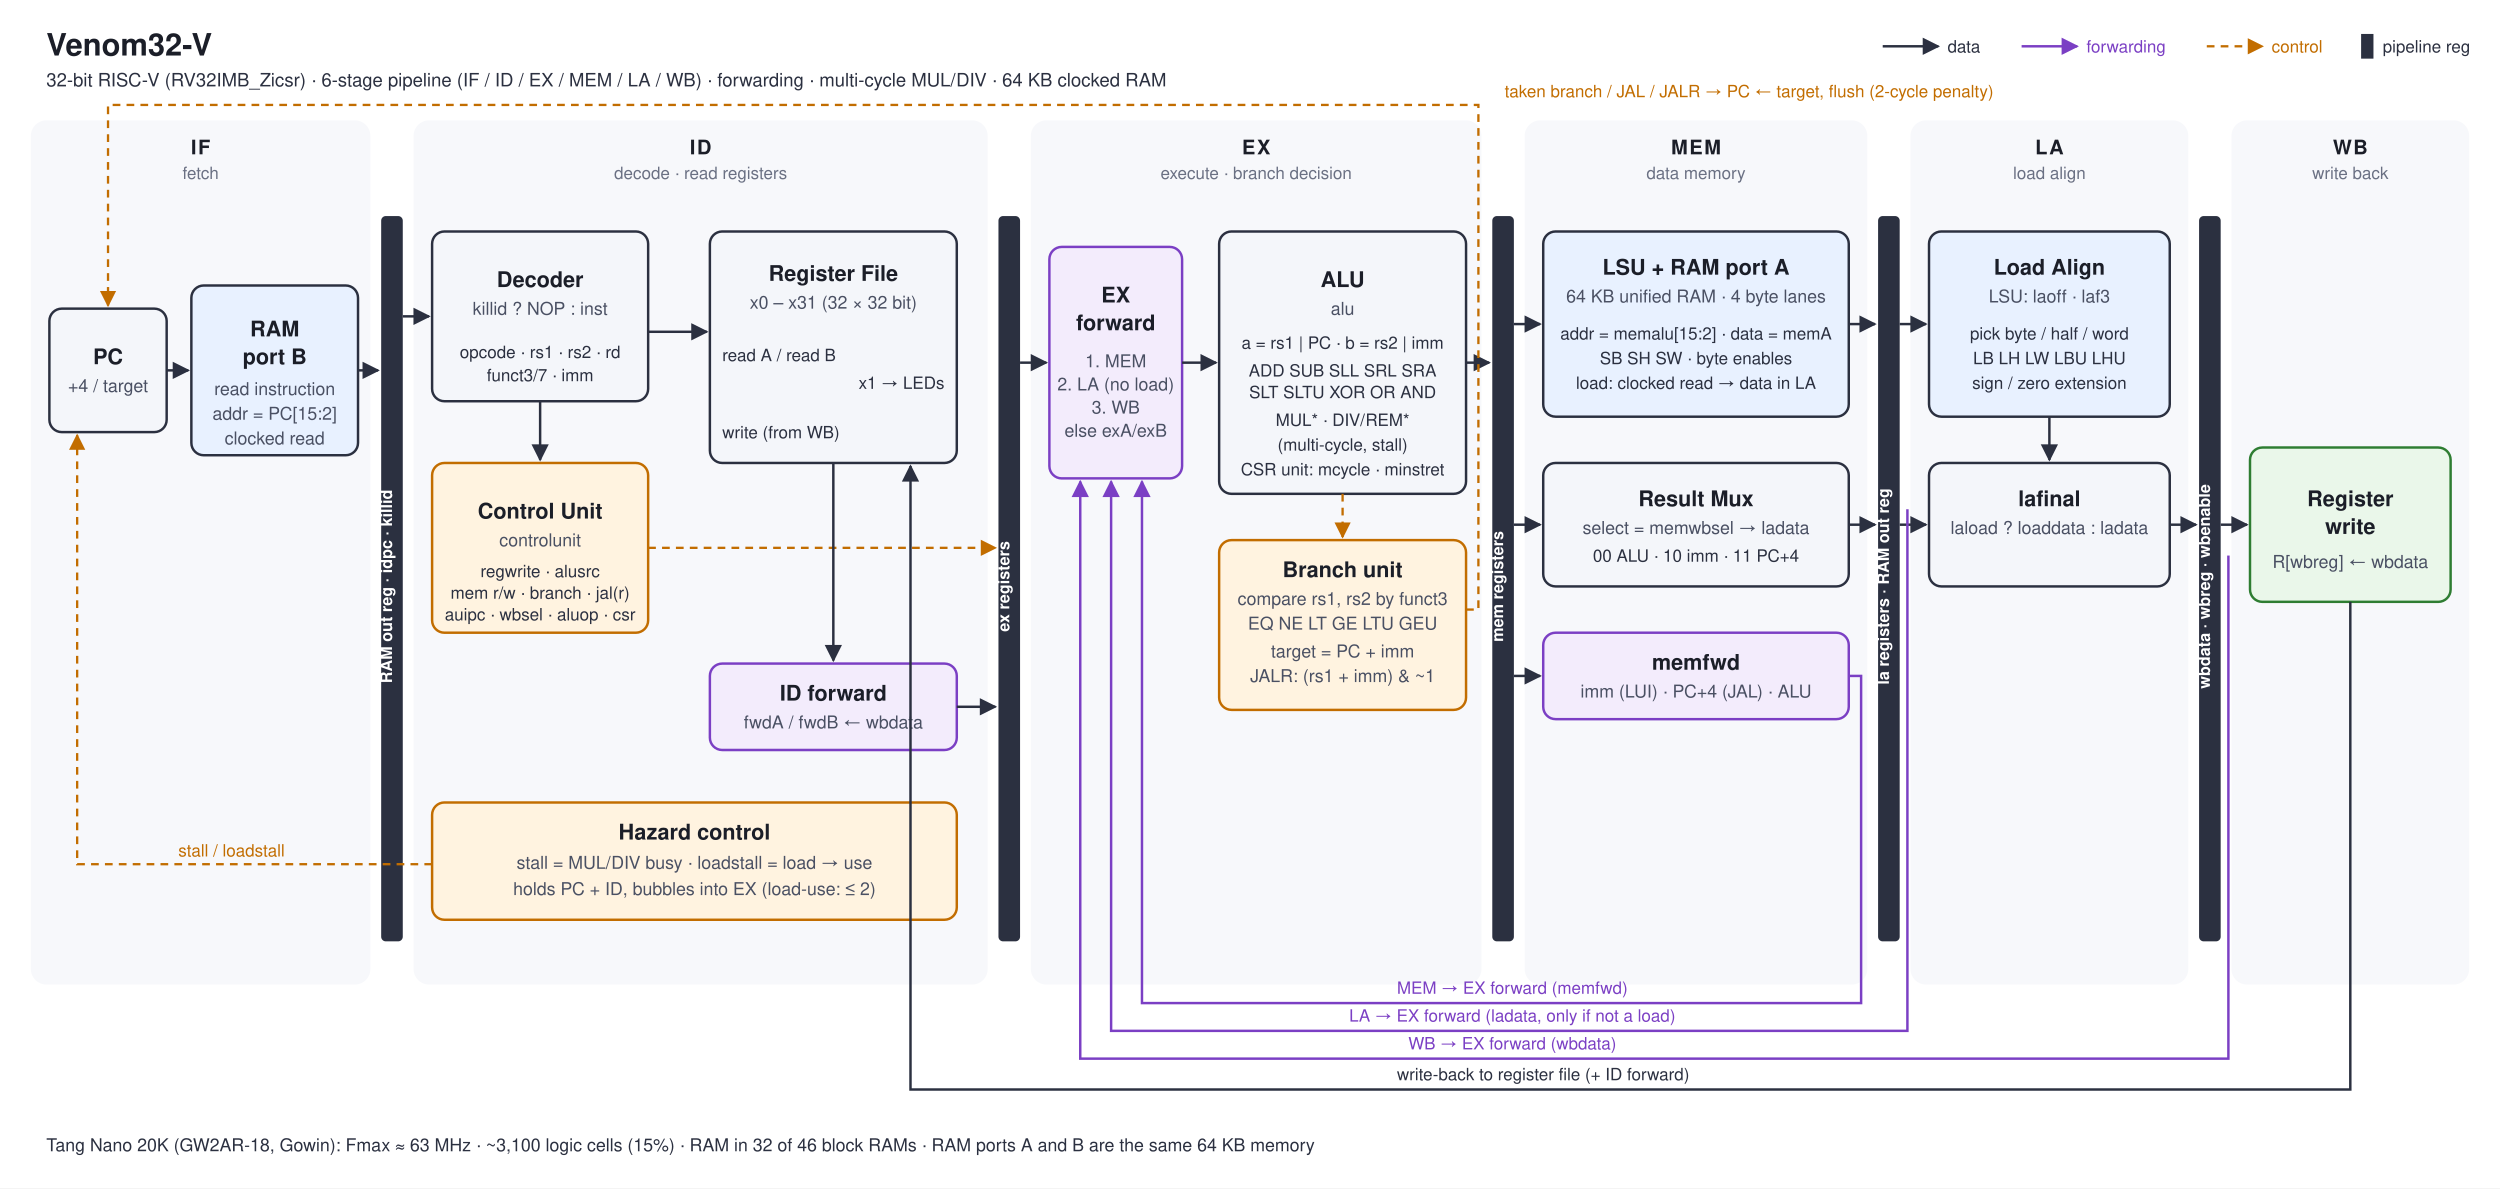
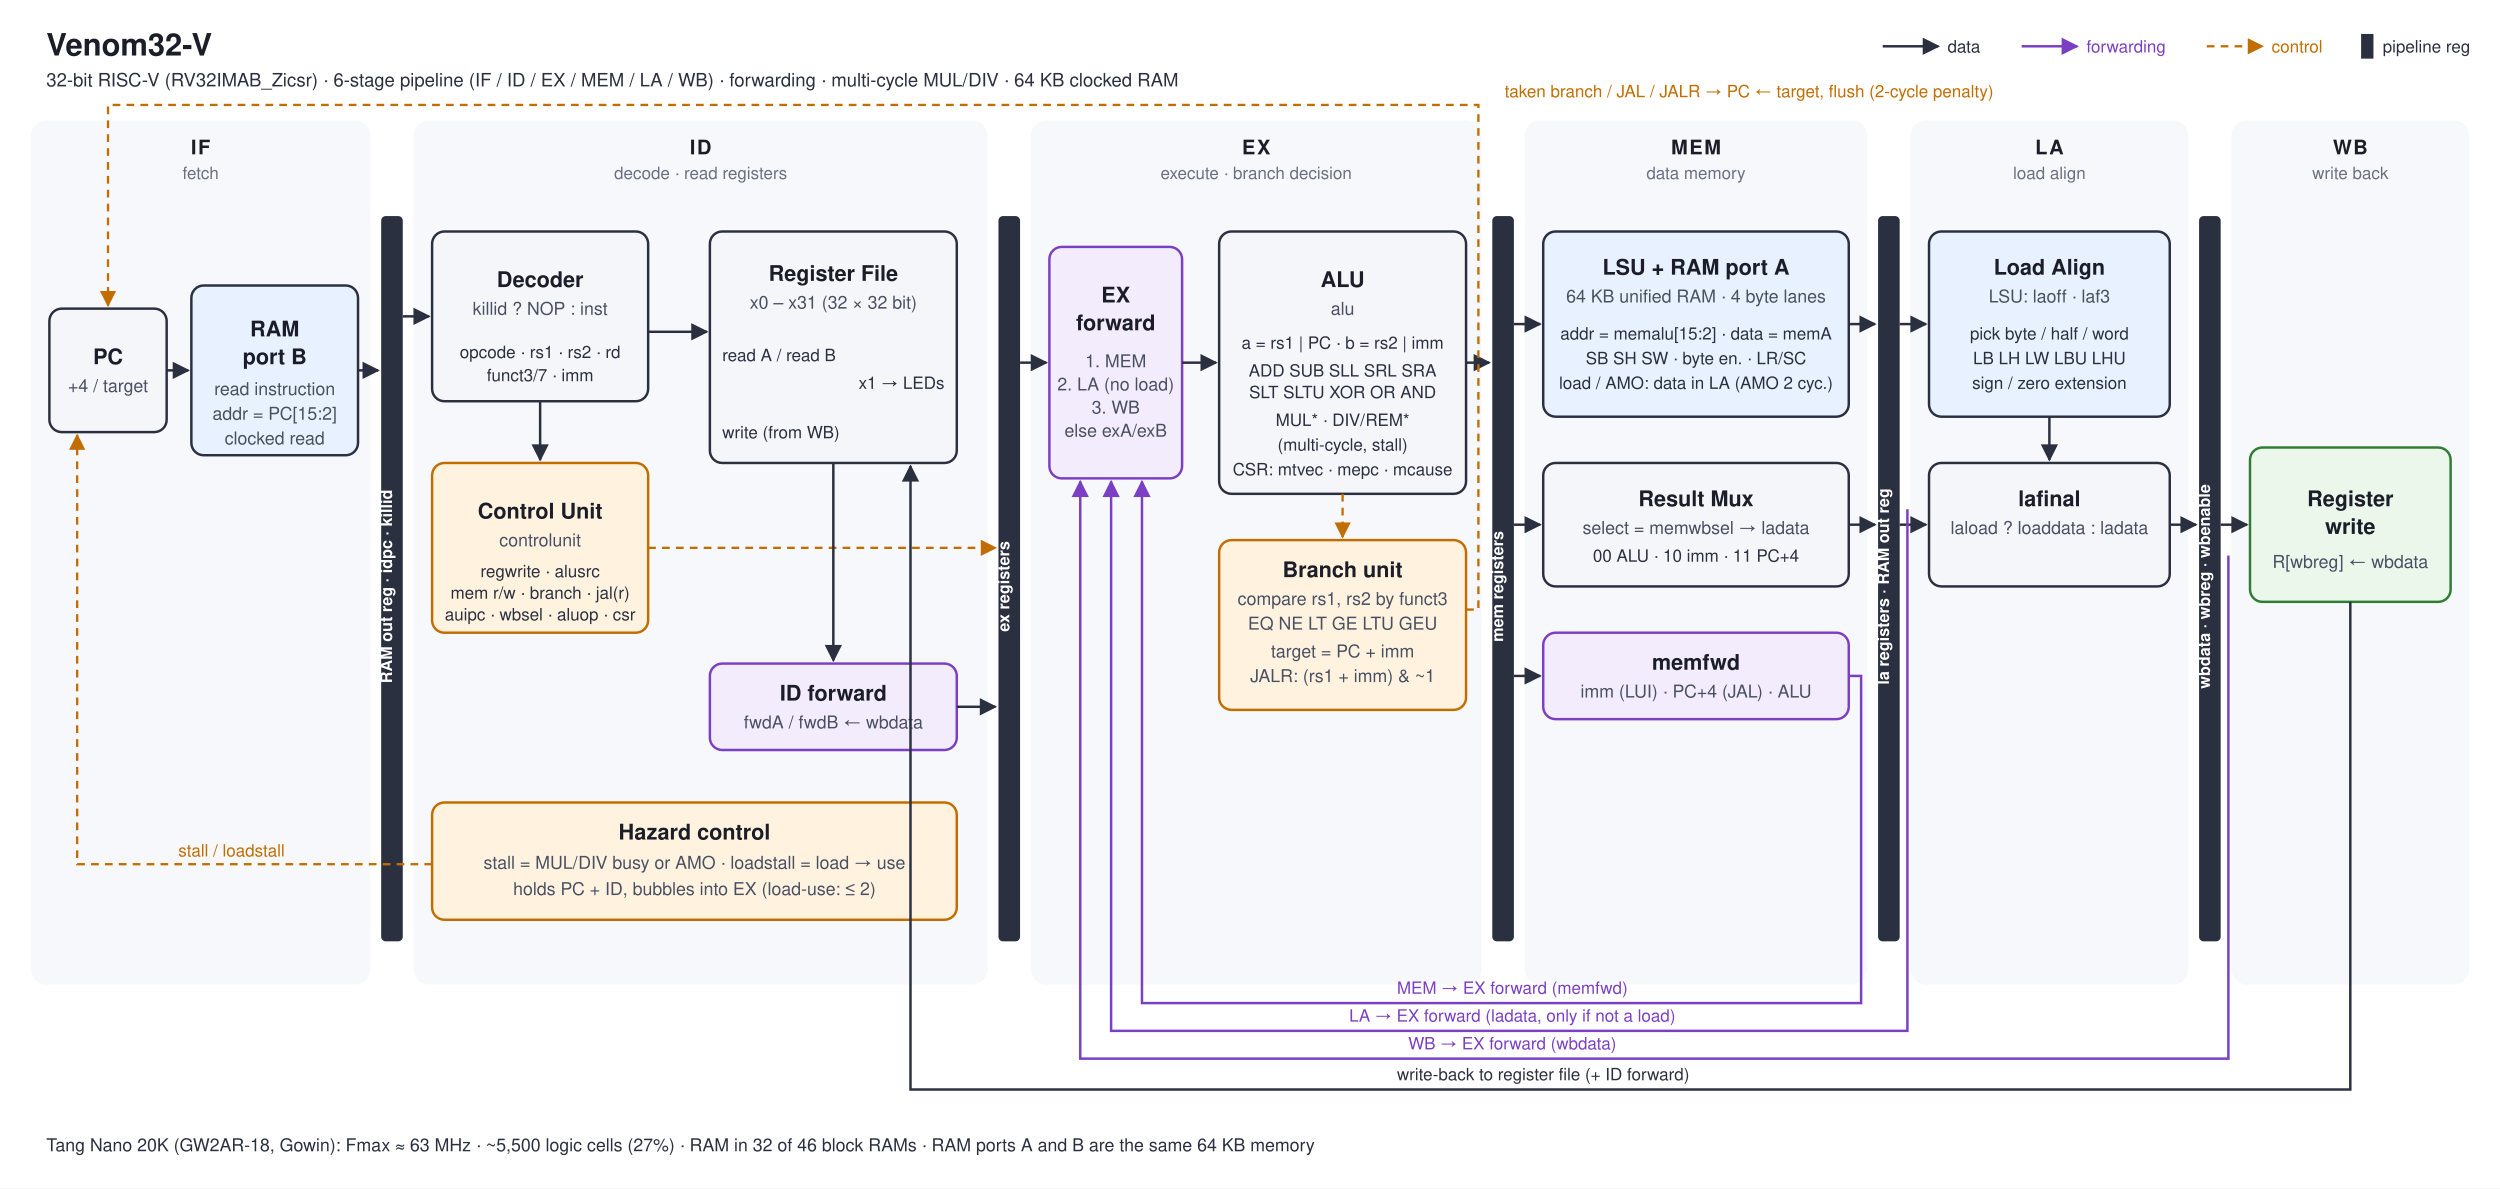
<svg xmlns="http://www.w3.org/2000/svg" viewBox="0 0 1620 770" width="1620" height="770" font-family="Segoe UI, Helvetica, Arial, sans-serif">
  <defs>
    <marker id="a" viewBox="0 0 10 10" refX="9" refY="5" markerWidth="7" markerHeight="7" orient="auto-start-reverse">
      <path d="M0,0 L10,5 L0,10 z" fill="#2b3040" />
    </marker>
    <marker id="c" viewBox="0 0 10 10" refX="9" refY="5" markerWidth="7" markerHeight="7" orient="auto-start-reverse">
      <path d="M0,0 L10,5 L0,10 z" fill="#c26d00" />
    </marker>
    <marker id="f" viewBox="0 0 10 10" refX="9" refY="5" markerWidth="7" markerHeight="7" orient="auto-start-reverse">
      <path d="M0,0 L10,5 L0,10 z" fill="#7b3fc4" />
    </marker>
    <style>
      .box{fill:#f4f6fa;stroke:#2b3040;stroke-width:1.6}
      .mem{fill:#e8f1ff;stroke:#2b3040;stroke-width:1.6}
      .ctl{fill:#fff3e0;stroke:#c26d00;stroke-width:1.6}
      .fwd{fill:#f3ecfc;stroke:#7b3fc4;stroke-width:1.6}
      .out{fill:#eaf7ea;stroke:#2e7d32;stroke-width:1.6}
      .preg{fill:#2b3040}
      .band{fill:#f7f8fb}
      .w{stroke:#2b3040;stroke-width:1.6;fill:none}
      .cw{stroke:#c26d00;stroke-width:1.5;fill:none;stroke-dasharray:5 4}
      .fw{stroke:#7b3fc4;stroke-width:1.6;fill:none}
      .t{fill:#1b1e28;font-size:14px;font-weight:600;text-anchor:middle}
      .s{fill:#4a5063;font-size:11.5px;text-anchor:middle}
      .l{fill:#2b3040;font-size:11px}
      .cl{fill:#c26d00;font-size:11px}
      .fl{fill:#7b3fc4;font-size:11px}
      .st{fill:#1b1e28;font-size:13px;font-weight:700;text-anchor:middle;letter-spacing:1px}
      .sts{fill:#6a7083;font-size:11px;text-anchor:middle}
      .pl{fill:#ffffff;font-size:10.5px;font-weight:600;text-anchor:middle}
    </style>
  </defs>
  <rect x="0" y="0" width="1620" height="770" fill="#ffffff" />
  <text x="30" y="36" style="font-size:20px;font-weight:700;fill:#1b1e28">Venom32-V</text>
-   <text x="30" y="56" class="l" style="font-size:12px">32-bit RISC-V (RV32IMB_Zicsr) · 6-stage pipeline (IF / ID / EX / MEM / LA / WB) · forwarding · multi-cycle MUL/DIV · 64 KB clocked RAM</text>
+   <text x="30" y="56" class="l" style="font-size:12px">32-bit RISC-V (RV32IMAB_Zicsr) · 6-stage pipeline (IF / ID / EX / MEM / LA / WB) · forwarding · multi-cycle MUL/DIV · 64 KB clocked RAM</text>
  <line x1="1220" y1="30" x2="1256" y2="30" class="w" marker-end="url(#a)" />
  <text x="1262" y="34" class="l">data</text>
  <line x1="1310" y1="30" x2="1346" y2="30" class="fw" marker-end="url(#f)" />
  <text x="1352" y="34" class="fl">forwarding</text>
  <line x1="1430" y1="30" x2="1466" y2="30" class="cw" marker-end="url(#c)" />
  <text x="1472" y="34" class="cl">control</text>
  <rect x="1530" y="22" width="8" height="16" class="preg" />
  <text x="1544" y="34" class="l">pipeline reg</text>
  <rect x="20" y="78" width="220" height="560" rx="10" class="band" />
  <rect x="268" y="78" width="372" height="560" rx="10" class="band" />
  <rect x="668" y="78" width="292" height="560" rx="10" class="band" />
  <rect x="988" y="78" width="222" height="560" rx="10" class="band" />
  <rect x="1238" y="78" width="180" height="560" rx="10" class="band" />
  <rect x="1446" y="78" width="154" height="560" rx="10" class="band" />
  <text x="130" y="100" class="st">IF</text>
  <text x="130" y="116" class="sts">fetch</text>
  <text x="454" y="100" class="st">ID</text>
  <text x="454" y="116" class="sts">decode · read registers</text>
  <text x="814" y="100" class="st">EX</text>
  <text x="814" y="116" class="sts">execute · branch decision</text>
  <text x="1099" y="100" class="st">MEM</text>
  <text x="1099" y="116" class="sts">data memory</text>
  <text x="1328" y="100" class="st">LA</text>
  <text x="1328" y="116" class="sts">load align</text>
  <text x="1523" y="100" class="st">WB</text>
  <text x="1523" y="116" class="sts">write back</text>
  <rect x="247" y="140" width="14" height="470" rx="3" class="preg" />
  <text x="254" y="380" class="pl" transform="rotate(-90 254 380)">RAM out reg · idpc · killid</text>
  <rect x="647" y="140" width="14" height="470" rx="3" class="preg" />
  <text x="654" y="380" class="pl" transform="rotate(-90 654 380)">ex registers</text>
  <rect x="967" y="140" width="14" height="470" rx="3" class="preg" />
  <text x="974" y="380" class="pl" transform="rotate(-90 974 380)">mem registers</text>
  <rect x="1217" y="140" width="14" height="470" rx="3" class="preg" />
  <text x="1224" y="380" class="pl" transform="rotate(-90 1224 380)">la registers · RAM out reg</text>
  <rect x="1425" y="140" width="14" height="470" rx="3" class="preg" />
  <text x="1432" y="380" class="pl" transform="rotate(-90 1432 380)">wbdata · wbreg · wbenable</text>
  <rect x="32" y="200" width="76" height="80" rx="8" class="box" />
  <text x="70" y="236" class="t">PC</text>
  <text x="70" y="254" class="s">+4 / target</text>
  <rect x="124" y="185" width="108" height="110" rx="8" class="mem" />
  <text x="178" y="218" class="t">RAM</text>
  <text x="178" y="236" class="t">port B</text>
  <text x="178" y="256" class="s">read instruction</text>
  <text x="178" y="272" class="s">addr = PC[15:2]</text>
  <text x="178" y="288" class="s">clocked read</text>
  <line x1="108" y1="240" x2="122" y2="240" class="w" marker-end="url(#a)" />
  <line x1="232" y1="240" x2="245" y2="240" class="w" marker-end="url(#a)" />
  <rect x="280" y="150" width="140" height="110" rx="8" class="box" />
  <text x="350" y="186" class="t">Decoder</text>
  <text x="350" y="204" class="s">killid ? NOP : inst</text>
  <text x="350" y="232" class="l" text-anchor="middle">opcode · rs1 · rs2 · rd</text>
  <text x="350" y="247" class="l" text-anchor="middle">funct3/7 · imm</text>
  <line x1="261" y1="205" x2="278" y2="205" class="w" marker-end="url(#a)" />
  <rect x="280" y="300" width="140" height="110" rx="8" class="ctl" />
  <text x="350" y="336" class="t">Control Unit</text>
  <text x="350" y="354" class="s">controlunit</text>
  <text x="350" y="374" class="l" text-anchor="middle">regwrite · alusrc</text>
  <text x="350" y="388" class="l" text-anchor="middle">mem r/w · branch · jal(r)</text>
  <text x="350" y="402" class="l" text-anchor="middle">auipc · wbsel · aluop · csr</text>
  <line x1="350" y1="260" x2="350" y2="298" class="w" marker-end="url(#a)" />
  <line x1="420" y1="355" x2="645" y2="355" class="cw" marker-end="url(#c)" />
  <rect x="460" y="150" width="160" height="150" rx="8" class="box" />
  <text x="540" y="182" class="t">Register File</text>
  <text x="540" y="200" class="s">x0 – x31 (32 × 32 bit)</text>
  <text x="468" y="234" class="l">read A / read B</text>
  <text x="468" y="284" class="l">write (from WB)</text>
  <text x="612" y="252" class="l" text-anchor="end">x1 → LEDs</text>
  <line x1="420" y1="215" x2="458" y2="215" class="w" marker-end="url(#a)" />
  <rect x="460" y="430" width="160" height="56" rx="8" class="fwd" />
  <text x="540" y="454" class="t">ID forward</text>
  <text x="540" y="472" class="s">fwdA / fwdB ← wbdata</text>
  <line x1="540" y1="300" x2="540" y2="428" class="w" marker-end="url(#a)" />
  <line x1="620" y1="458" x2="645" y2="458" class="w" marker-end="url(#a)" />
  <rect x="280" y="520" width="340" height="76" rx="8" class="ctl" />
  <text x="450" y="544" class="t">Hazard control</text>
-   <text x="450" y="563" class="s">stall = MUL/DIV busy · loadstall = load → use</text>
+   <text x="450" y="563" class="s">stall = MUL/DIV busy or AMO · loadstall = load → use</text>
  <text x="450" y="580" class="s">holds PC + ID, bubbles into EX (load-use: ≤ 2)</text>
  <rect x="680" y="160" width="86" height="150" rx="8" class="fwd" />
  <text x="723" y="196" class="t">EX</text>
  <text x="723" y="214" class="t">forward</text>
  <text x="723" y="238" class="s">1. MEM</text>
  <text x="723" y="253" class="s">2. LA (no load)</text>
  <text x="723" y="268" class="s">3. WB</text>
  <text x="723" y="283" class="s">else exA/exB</text>
  <line x1="661" y1="235" x2="678" y2="235" class="w" marker-end="url(#a)" />
  <rect x="790" y="150" width="160" height="170" rx="8" class="box" />
  <text x="870" y="186" class="t">ALU</text>
  <text x="870" y="204" class="s">alu</text>
  <text x="870" y="226" class="l" text-anchor="middle">a = rs1 | PC · b = rs2 | imm</text>
  <text x="870" y="244" class="l" text-anchor="middle">ADD SUB SLL SRL SRA</text>
  <text x="870" y="258" class="l" text-anchor="middle">SLT SLTU XOR OR AND</text>
  <text x="870" y="276" class="l" text-anchor="middle">MUL* · DIV/REM*</text>
  <text x="870" y="292" class="l" text-anchor="middle">(multi-cycle, stall)</text>
-   <text x="870" y="308" class="l" text-anchor="middle">CSR unit: mcycle · minstret</text>
+   <text x="870" y="308" class="l" text-anchor="middle">CSR: mtvec · mepc · mcause</text>
  <line x1="766" y1="235" x2="788" y2="235" class="w" marker-end="url(#a)" />
  <line x1="950" y1="235" x2="965" y2="235" class="w" marker-end="url(#a)" />
  <rect x="790" y="350" width="160" height="110" rx="8" class="ctl" />
  <text x="870" y="374" class="t">Branch unit</text>
  <text x="870" y="392" class="s">compare rs1, rs2 by funct3</text>
  <text x="870" y="408" class="s">EQ NE LT GE LTU GEU</text>
  <text x="870" y="426" class="s">target = PC + imm</text>
  <text x="870" y="442" class="s">JALR: (rs1 + imm) &amp; ~1</text>
  <line x1="870" y1="320" x2="870" y2="348" class="cw" marker-end="url(#c)" />
  <rect x="1000" y="150" width="198" height="120" rx="8" class="mem" />
  <text x="1099" y="178" class="t">LSU + RAM port A</text>
  <text x="1099" y="196" class="s">64 KB unified RAM · 4 byte lanes</text>
  <text x="1099" y="220" class="l" text-anchor="middle">addr = memalu[15:2] · data = memA</text>
-   <text x="1099" y="236" class="l" text-anchor="middle">SB SH SW · byte enables</text>
-   <text x="1099" y="252" class="l" text-anchor="middle">load: clocked read → data in LA</text>
+   <text x="1099" y="236" class="l" text-anchor="middle">SB SH SW · byte en. · LR/SC</text>
+   <text x="1099" y="252" class="l" text-anchor="middle">load / AMO: data in LA (AMO 2 cyc.)</text>
  <line x1="981" y1="210" x2="998" y2="210" class="w" marker-end="url(#a)" />
  <rect x="1000" y="300" width="198" height="80" rx="8" class="box" />
  <text x="1099" y="328" class="t">Result Mux</text>
  <text x="1099" y="346" class="s">select = memwbsel → ladata</text>
  <text x="1099" y="364" class="l" text-anchor="middle">00 ALU · 10 imm · 11 PC+4</text>
  <line x1="981" y1="340" x2="998" y2="340" class="w" marker-end="url(#a)" />
  <line x1="1198" y1="340" x2="1215" y2="340" class="w" marker-end="url(#a)" />
  <rect x="1000" y="410" width="198" height="56" rx="8" class="fwd" />
  <text x="1099" y="434" class="t">memfwd</text>
  <text x="1099" y="452" class="s">imm (LUI) · PC+4 (JAL) · ALU</text>
  <line x1="981" y1="438" x2="998" y2="438" class="w" marker-end="url(#a)" />
  <path d="M1198,210 L1215,210" class="w" marker-end="url(#a)" />
  <rect x="1250" y="150" width="156" height="120" rx="8" class="mem" />
  <text x="1328" y="178" class="t">Load Align</text>
  <text x="1328" y="196" class="s">LSU: laoff · laf3</text>
  <text x="1328" y="220" class="l" text-anchor="middle">pick byte / half / word</text>
  <text x="1328" y="236" class="l" text-anchor="middle">LB LH LW LBU LHU</text>
  <text x="1328" y="252" class="l" text-anchor="middle">sign / zero extension</text>
  <line x1="1231" y1="210" x2="1248" y2="210" class="w" marker-end="url(#a)" />
  <rect x="1250" y="300" width="156" height="80" rx="8" class="box" />
  <text x="1328" y="328" class="t">lafinal</text>
  <text x="1328" y="346" class="s">laload ? loaddata : ladata</text>
  <line x1="1328" y1="270" x2="1328" y2="298" class="w" marker-end="url(#a)" />
  <line x1="1231" y1="340" x2="1248" y2="340" class="w" marker-end="url(#a)" />
  <line x1="1406" y1="340" x2="1423" y2="340" class="w" marker-end="url(#a)" />
  <rect x="1458" y="290" width="130" height="100" rx="8" class="out" />
  <text x="1523" y="328" class="t">Register</text>
  <text x="1523" y="346" class="t">write</text>
  <text x="1523" y="368" class="s">R[wbreg] ← wbdata</text>
  <line x1="1439" y1="340" x2="1456" y2="340" class="w" marker-end="url(#a)" />
  <path d="M1523,390 L1523,706 L590,706 L590,302" class="w" marker-end="url(#a)" />
  <text x="1000" y="700" class="l" text-anchor="middle">write-back to register file (+ ID forward)</text>
  <path d="M1198,438 L1206,438 L1206,650 L740,650 L740,312" class="fw" marker-end="url(#f)" />
  <text x="980" y="644" class="fl" text-anchor="middle">MEM → EX forward (memfwd)</text>
  <path d="M1236,330 L1236,668 L720,668 L720,312" class="fw" marker-end="url(#f)" />
  <text x="980" y="662" class="fl" text-anchor="middle">LA → EX forward (ladata, only if not a load)</text>
  <path d="M1444,360 L1444,686 L700,686 L700,312" class="fw" marker-end="url(#f)" />
  <text x="980" y="680" class="fl" text-anchor="middle">WB → EX forward (wbdata)</text>
  <path d="M950,395 L958,395 L958,68 L70,68 L70,198" class="cw" marker-end="url(#c)" />
  <text x="975" y="63" class="cl">taken branch / JAL / JALR → PC ← target, flush (2-cycle penalty)</text>
  <path d="M280,560 L50,560 L50,282" class="cw" marker-end="url(#c)" />
  <text x="150" y="555" class="cl" text-anchor="middle">stall / loadstall</text>
-   <text x="30" y="746" class="l" style="font-size:11.5px">Tang Nano 20K (GW2AR-18, Gowin): Fmax ≈ 63 MHz · ~3,100 logic cells (15%) · RAM in 32 of 46 block RAMs · RAM ports A and B are the same 64 KB memory</text>
+   <text x="30" y="746" class="l" style="font-size:11.5px">Tang Nano 20K (GW2AR-18, Gowin): Fmax ≈ 63 MHz · ~5,500 logic cells (27%) · RAM in 32 of 46 block RAMs · RAM ports A and B are the same 64 KB memory</text>
</svg>
